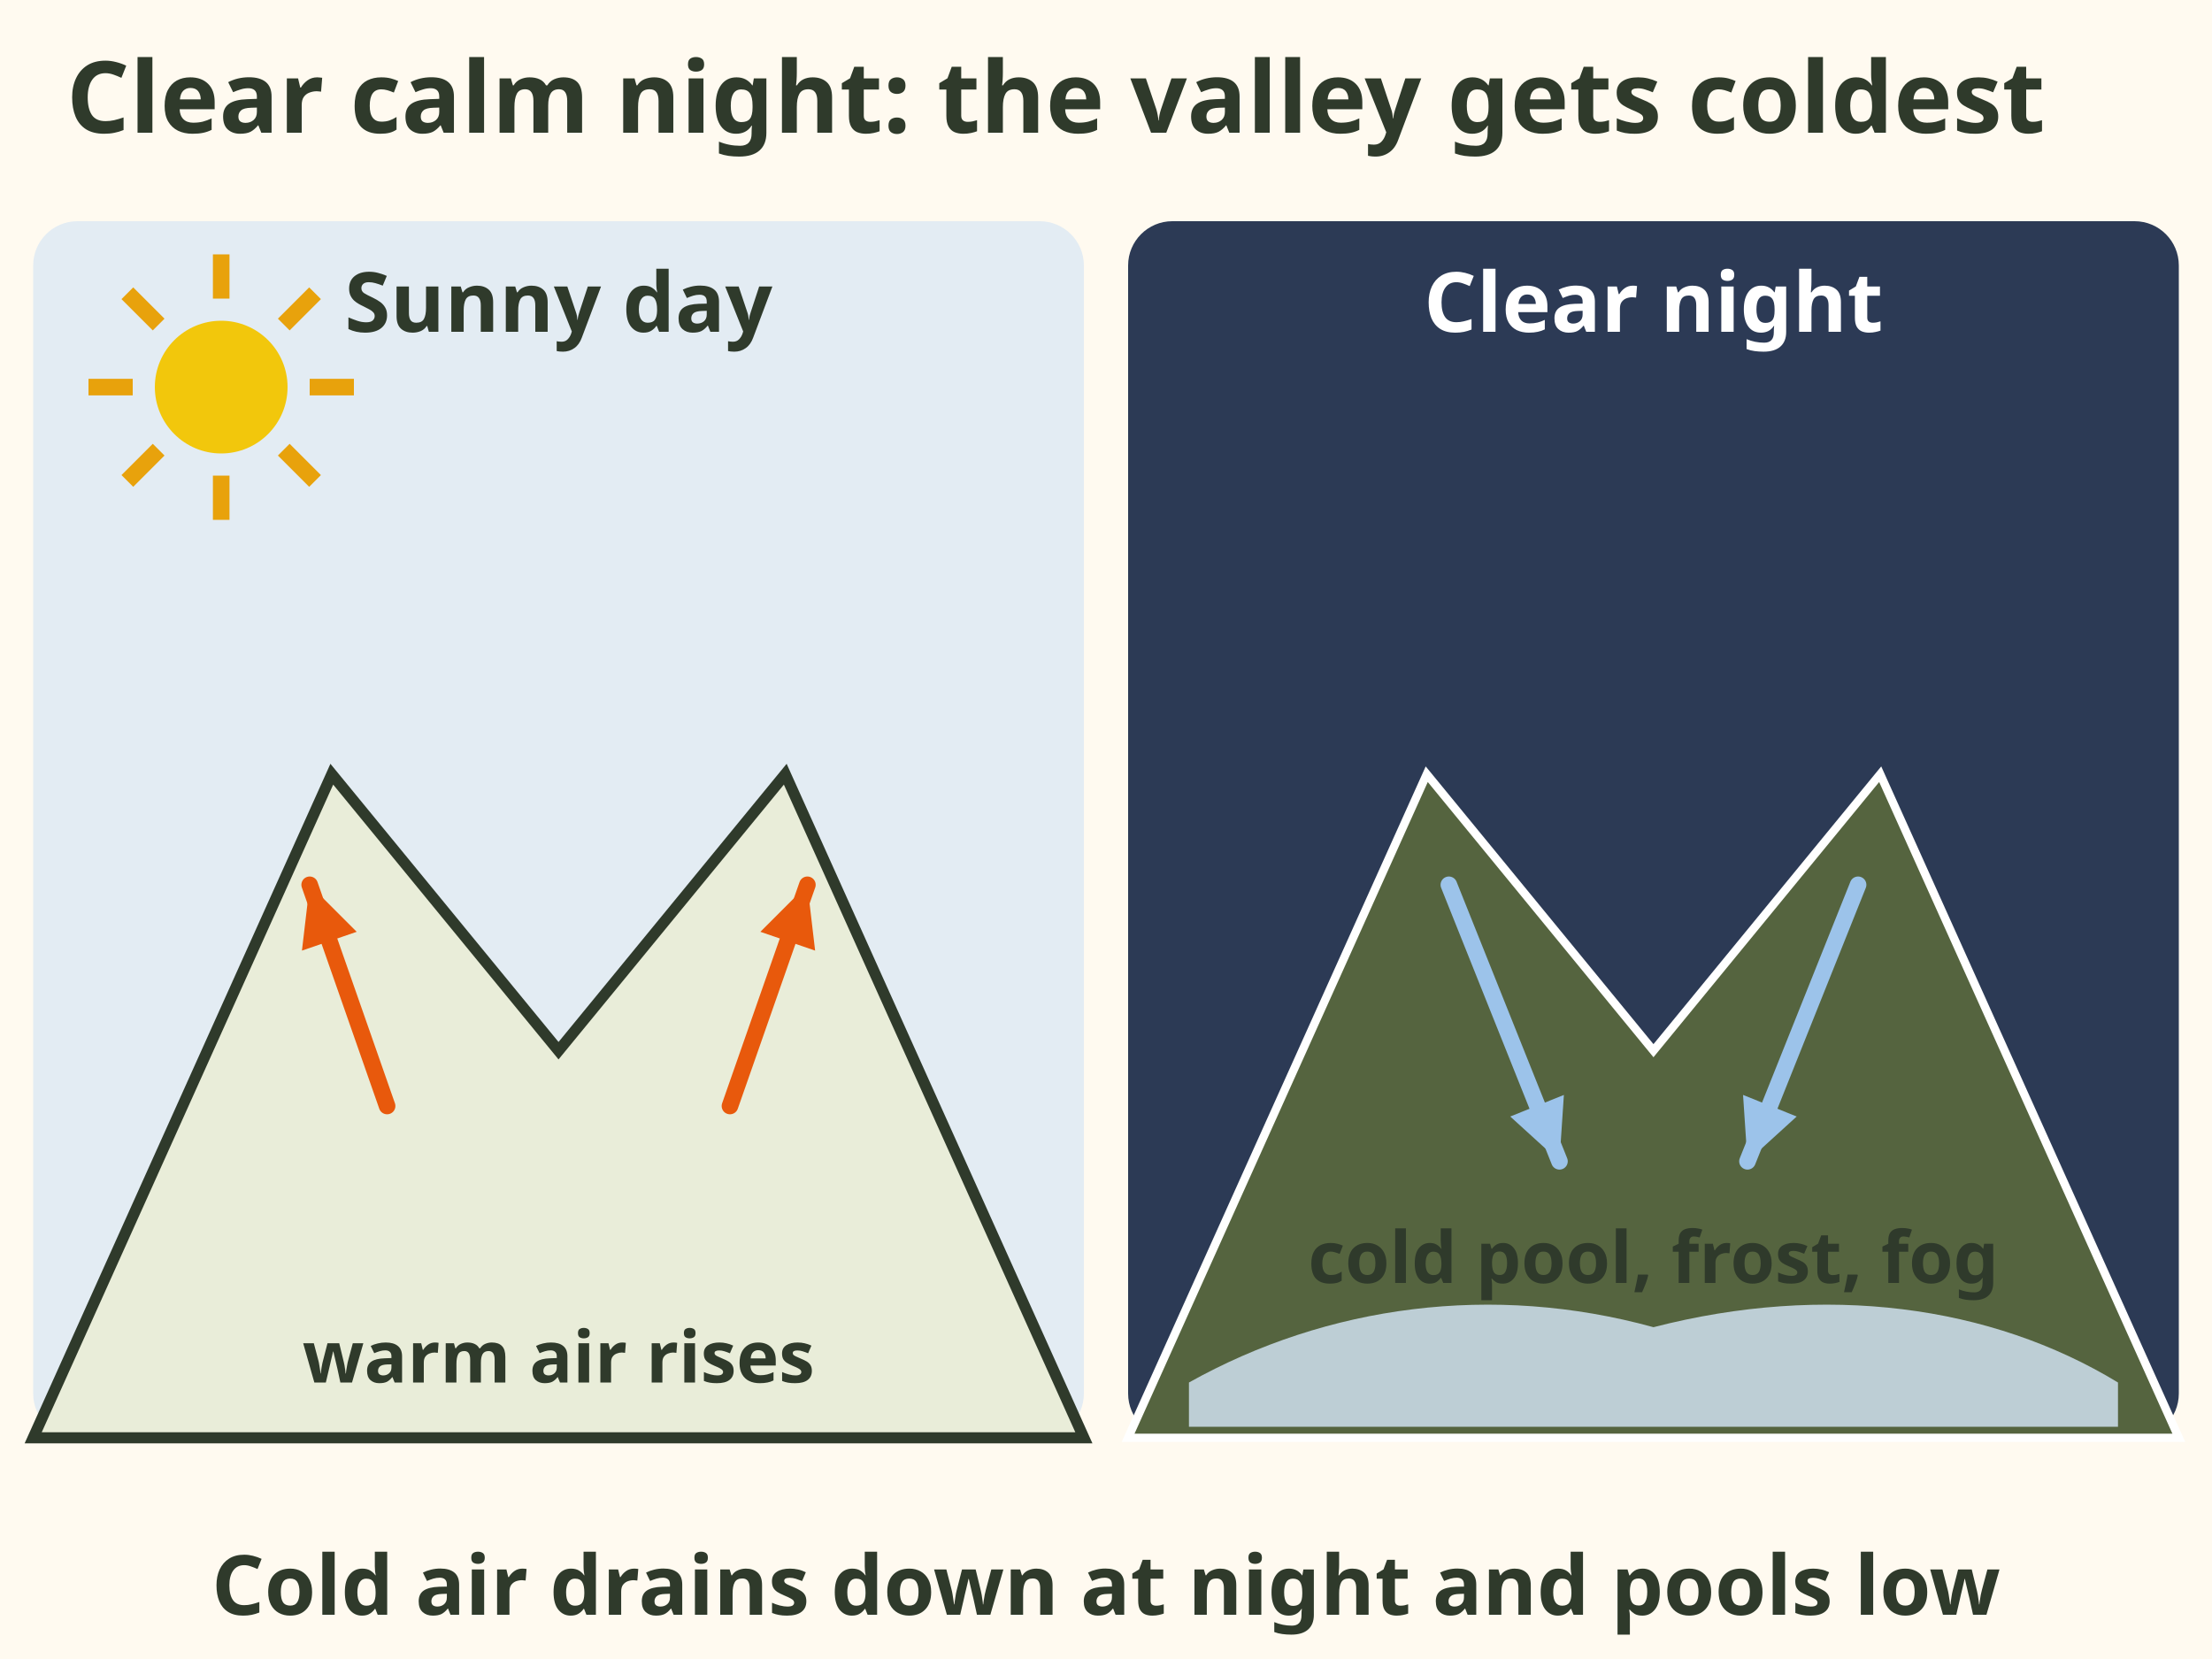
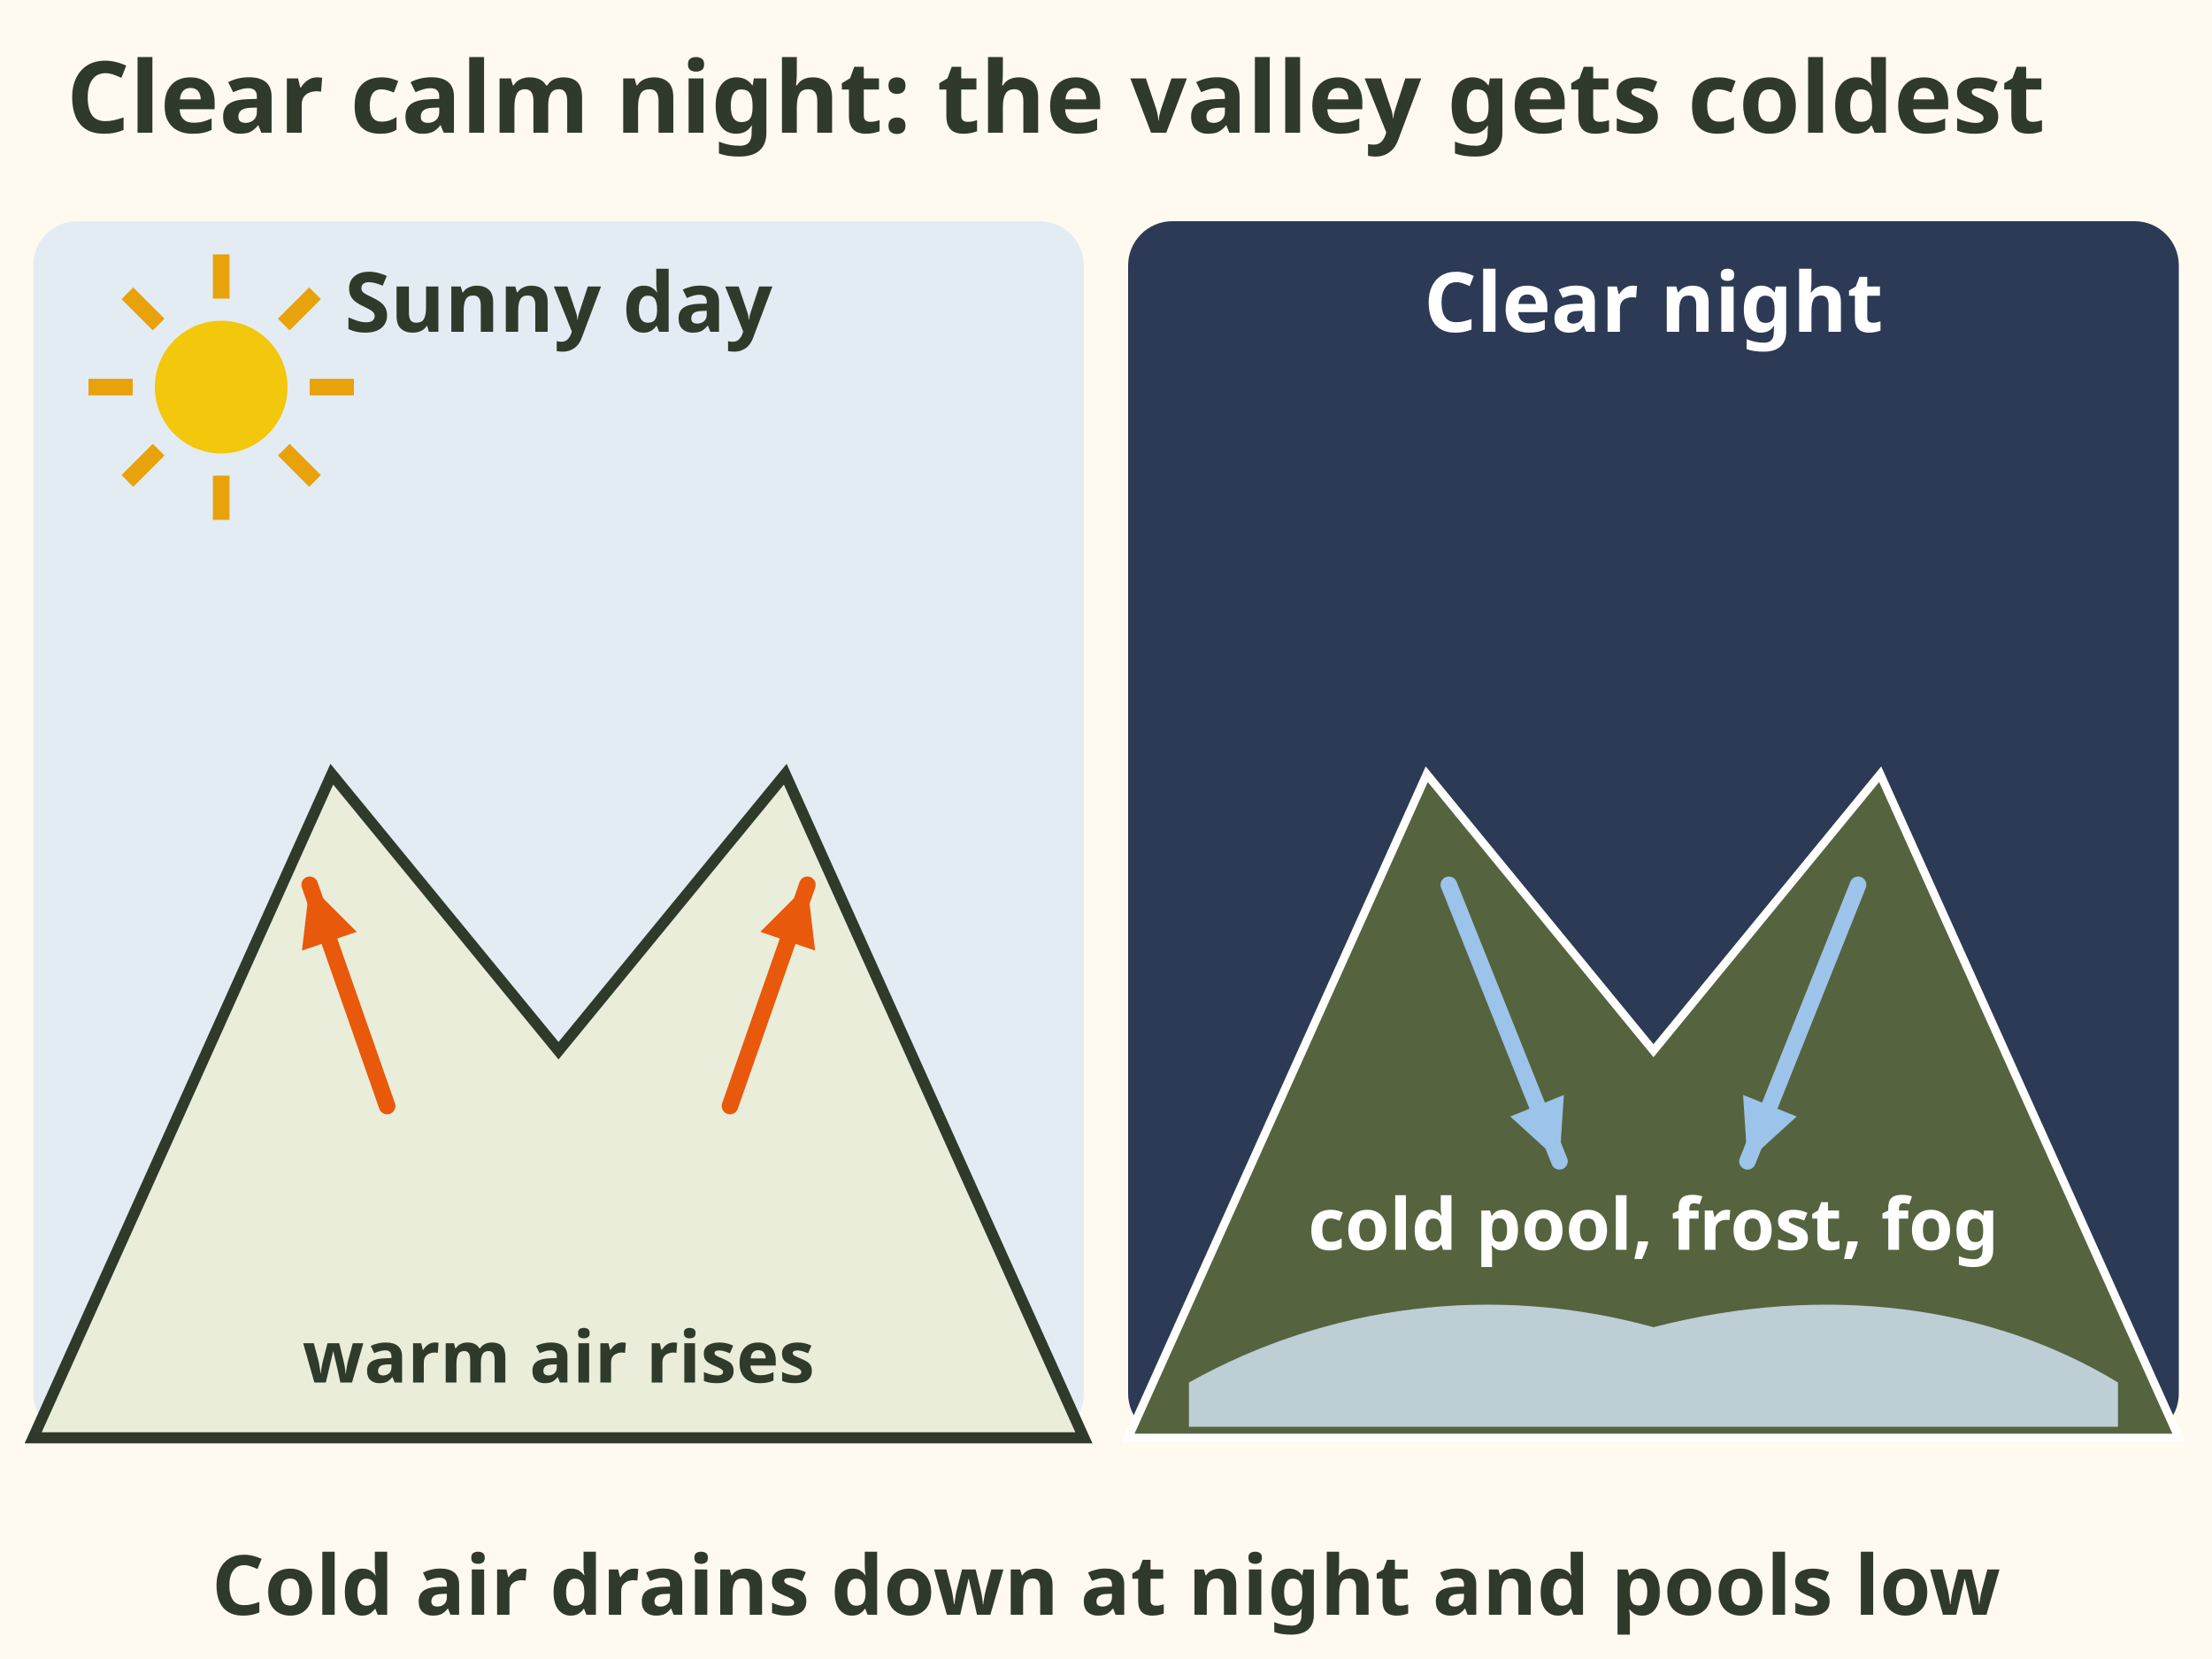
<svg xmlns="http://www.w3.org/2000/svg" viewBox="0 0 400 300" font-family="sans-serif" role="img" aria-label="Two panels. Sunny day: the sun warms the slopes and warm air rises up them. Clear calm night: cold air drains down the slopes and pools in the valley bottom as frost and fog, so the valley is colder than the slopes above it. That is an inversion.">
  <rect width="400" height="300" fill="#fffaf0" />
  <text x="12" y="24" font-size="18" font-weight="bold" fill="#2f3a2b" text-anchor="start">Clear calm night: the valley gets coldest</text>
  <rect x="6" y="40" width="190" height="220" rx="8" fill="#e3ecf3" />
  <rect x="204" y="40" width="190" height="220" rx="8" fill="#2c3a55" />
  <path d="M6 260 L60 140 L101 190 L142 140 L196 260 Z" fill="#e9edd9" stroke="#2f3a2b" stroke-width="2" />
  <path d="M204 260 L258 140 L299 190 L340 140 L394 260 Z" fill="#55643f" stroke="#fff" stroke-width="1.5" />
  <circle cx="40" cy="70" r="12" fill="#f2c70c" />
  <path d="M40 70 m0 -16 v-8" stroke="#e8a20c" stroke-width="3" transform="rotate(0 40 70)" />
  <path d="M40 70 m0 -16 v-8" stroke="#e8a20c" stroke-width="3" transform="rotate(45 40 70)" />
  <path d="M40 70 m0 -16 v-8" stroke="#e8a20c" stroke-width="3" transform="rotate(90 40 70)" />
  <path d="M40 70 m0 -16 v-8" stroke="#e8a20c" stroke-width="3" transform="rotate(135 40 70)" />
  <path d="M40 70 m0 -16 v-8" stroke="#e8a20c" stroke-width="3" transform="rotate(180 40 70)" />
  <path d="M40 70 m0 -16 v-8" stroke="#e8a20c" stroke-width="3" transform="rotate(225 40 70)" />
  <path d="M40 70 m0 -16 v-8" stroke="#e8a20c" stroke-width="3" transform="rotate(270 40 70)" />
  <path d="M40 70 m0 -16 v-8" stroke="#e8a20c" stroke-width="3" transform="rotate(315 40 70)" />
  <path d="M70 200 L56 160" stroke="#e8590c" stroke-width="3" stroke-linecap="round" fill="none" />
  <path d="M56 160 L64.5 168.5 L54.6 171.9 Z" fill="#e8590c" />
  <path d="M132 200 L146 160" stroke="#e8590c" stroke-width="3" stroke-linecap="round" fill="none" />
  <path d="M146 160 L147.4 171.9 L137.5 168.5 Z" fill="#e8590c" />
  <path d="M215 250 C 240 236, 270 232, 299 240 C 330 232, 360 236, 383 250 L383 258 L215 258 Z" fill="#cfe0f0" opacity=".85" />
  <path d="M262 160 L282 210" stroke="#9cc3ea" stroke-width="3" stroke-linecap="round" fill="none" />
  <path d="M282 210 L273.1 201.9 L282.8 198.0 Z" fill="#9cc3ea" />
  <path d="M336 160 L316 210" stroke="#9cc3ea" stroke-width="3" stroke-linecap="round" fill="none" />
  <path d="M316 210 L315.2 198.0 L324.9 201.9 Z" fill="#9cc3ea" />
  <text x="101" y="60" font-size="15" font-weight="bold" fill="#2f3a2b" text-anchor="middle">Sunny day</text>
  <text x="299" y="60" font-size="15" font-weight="bold" fill="#fff" text-anchor="middle">Clear night</text>
  <text x="101" y="250" font-size="13" font-weight="bold" fill="#2f3a2b" text-anchor="middle">warm air rises</text>
-   <text x="299" y="232" font-size="13" font-weight="bold" fill="#2f3a2b" text-anchor="middle">cold pool, frost, fog</text>
+   <text x="299" y="226" font-size="13" font-weight="bold" fill="#fff" text-anchor="middle">cold pool, frost, fog</text>
  <text x="200" y="292" font-size="15" font-weight="bold" fill="#2f3a2b" text-anchor="middle">Cold air drains down at night and pools low</text>
</svg>
